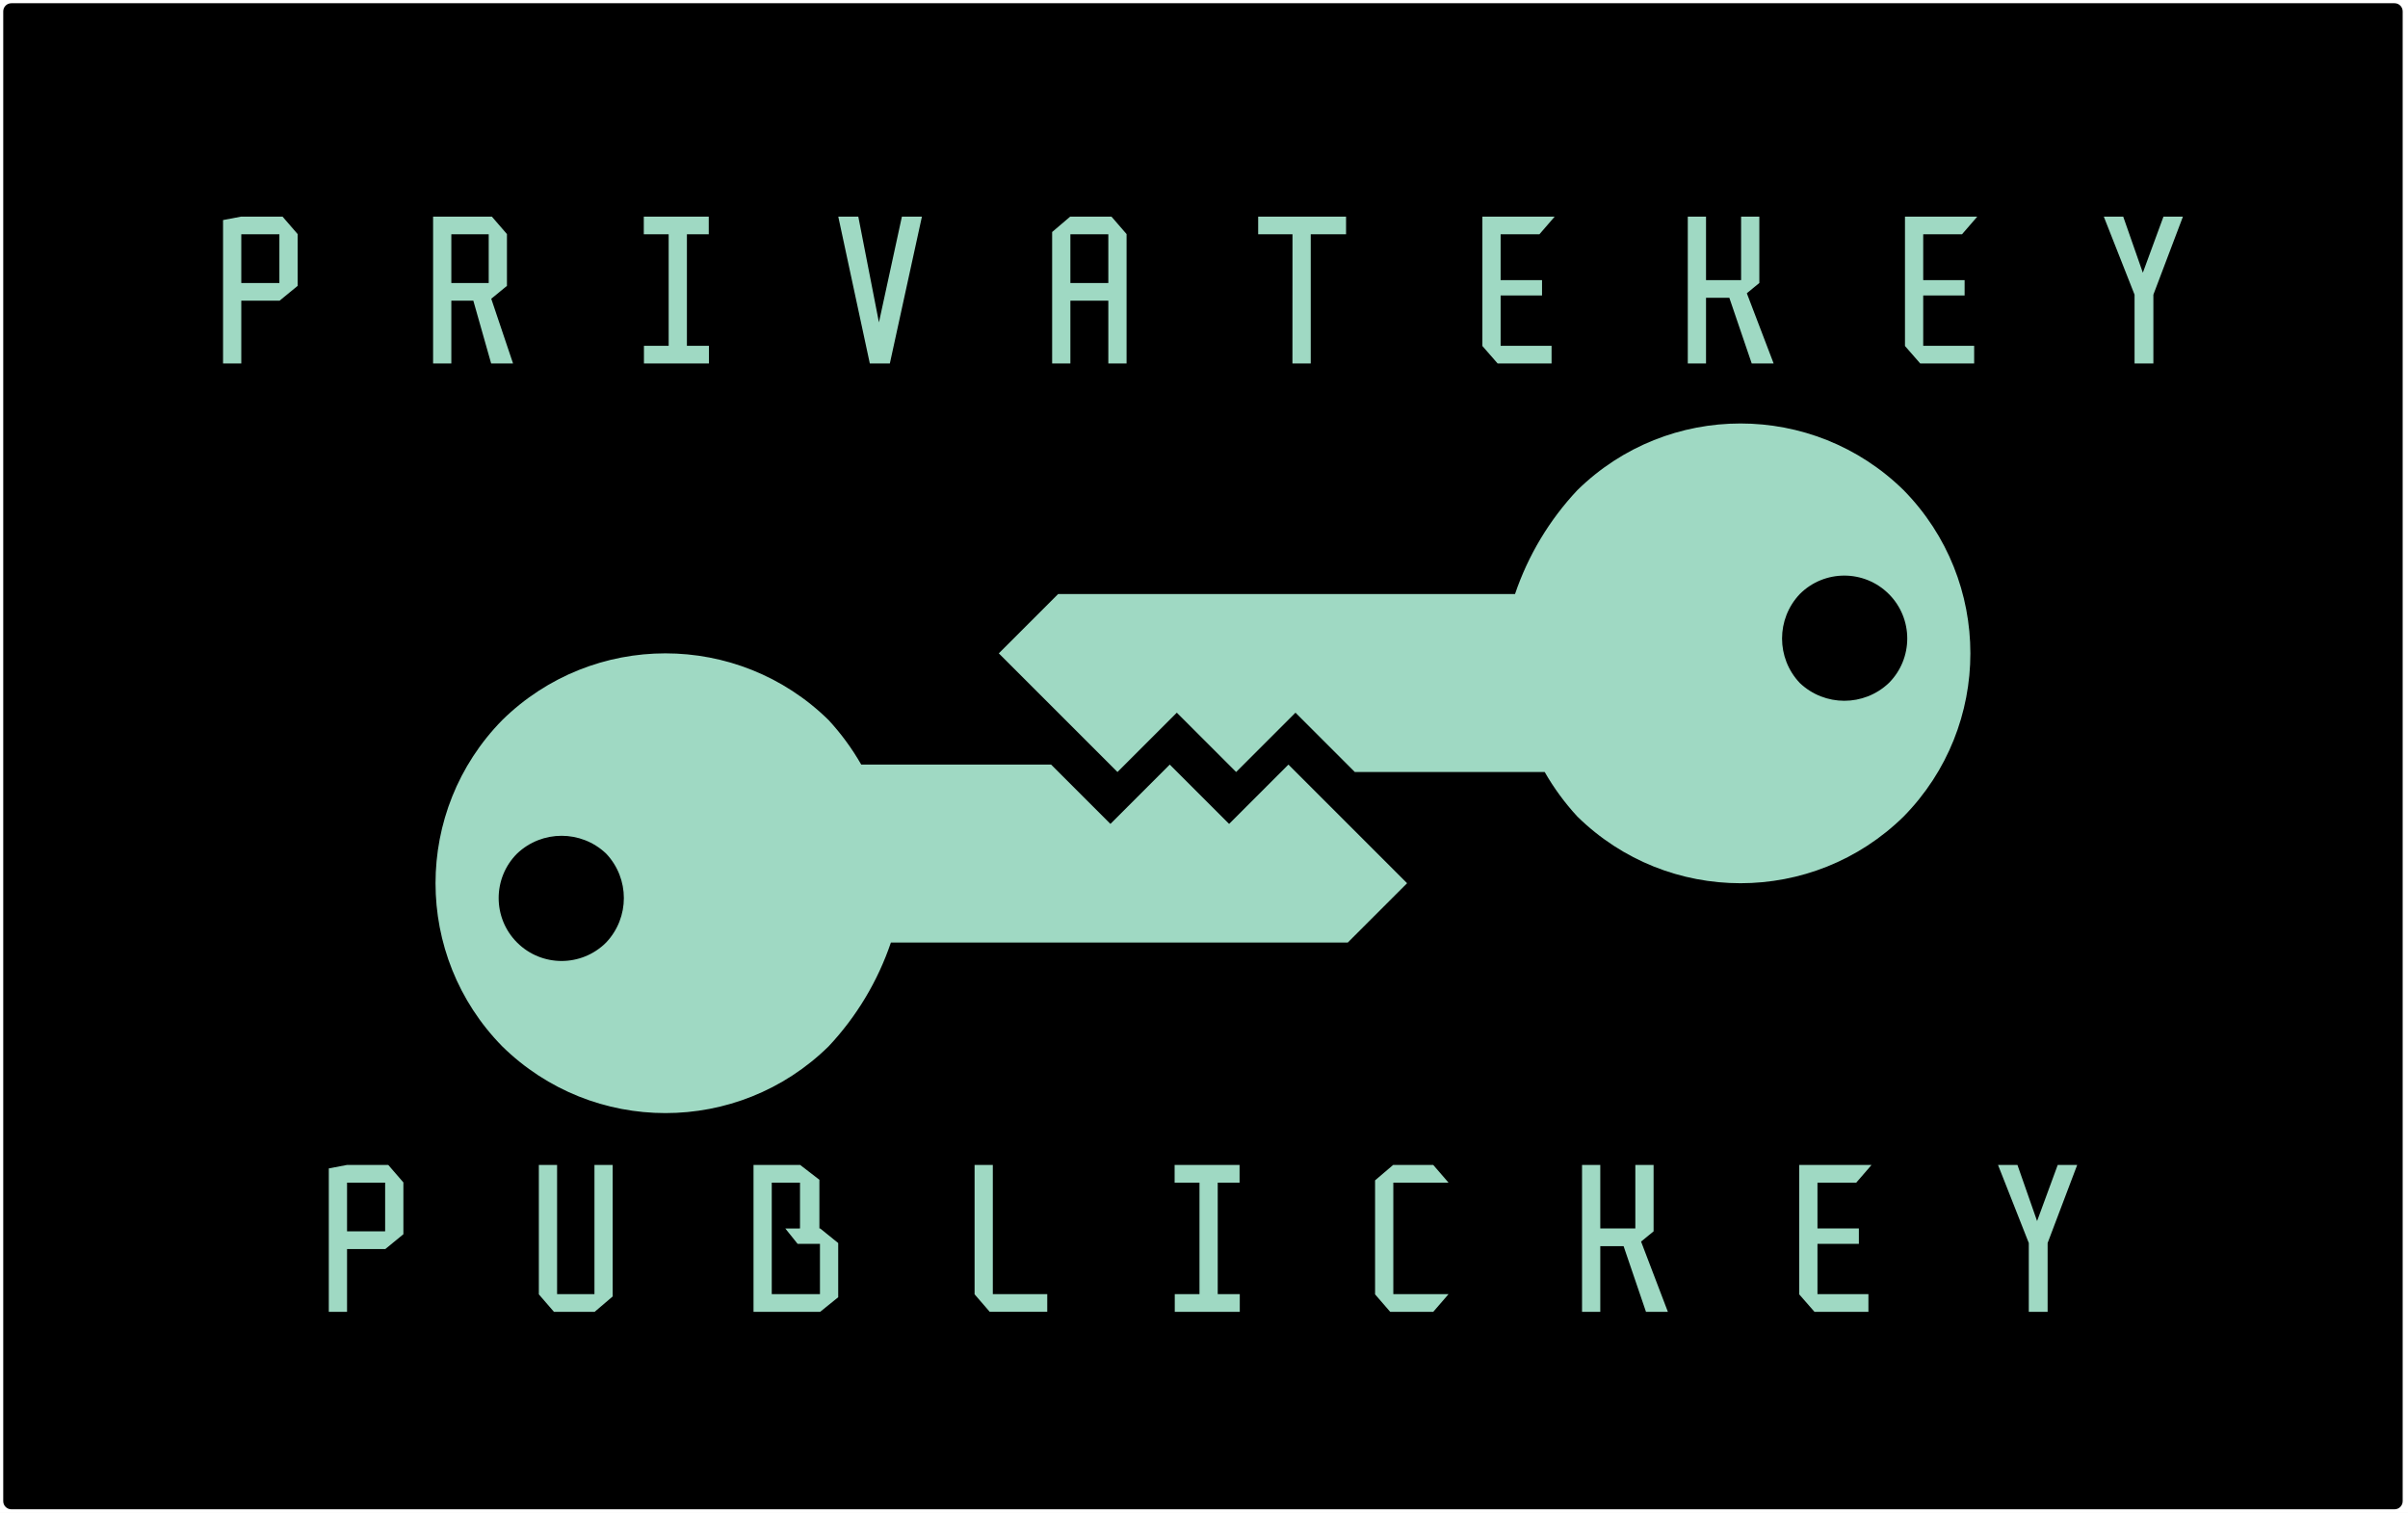
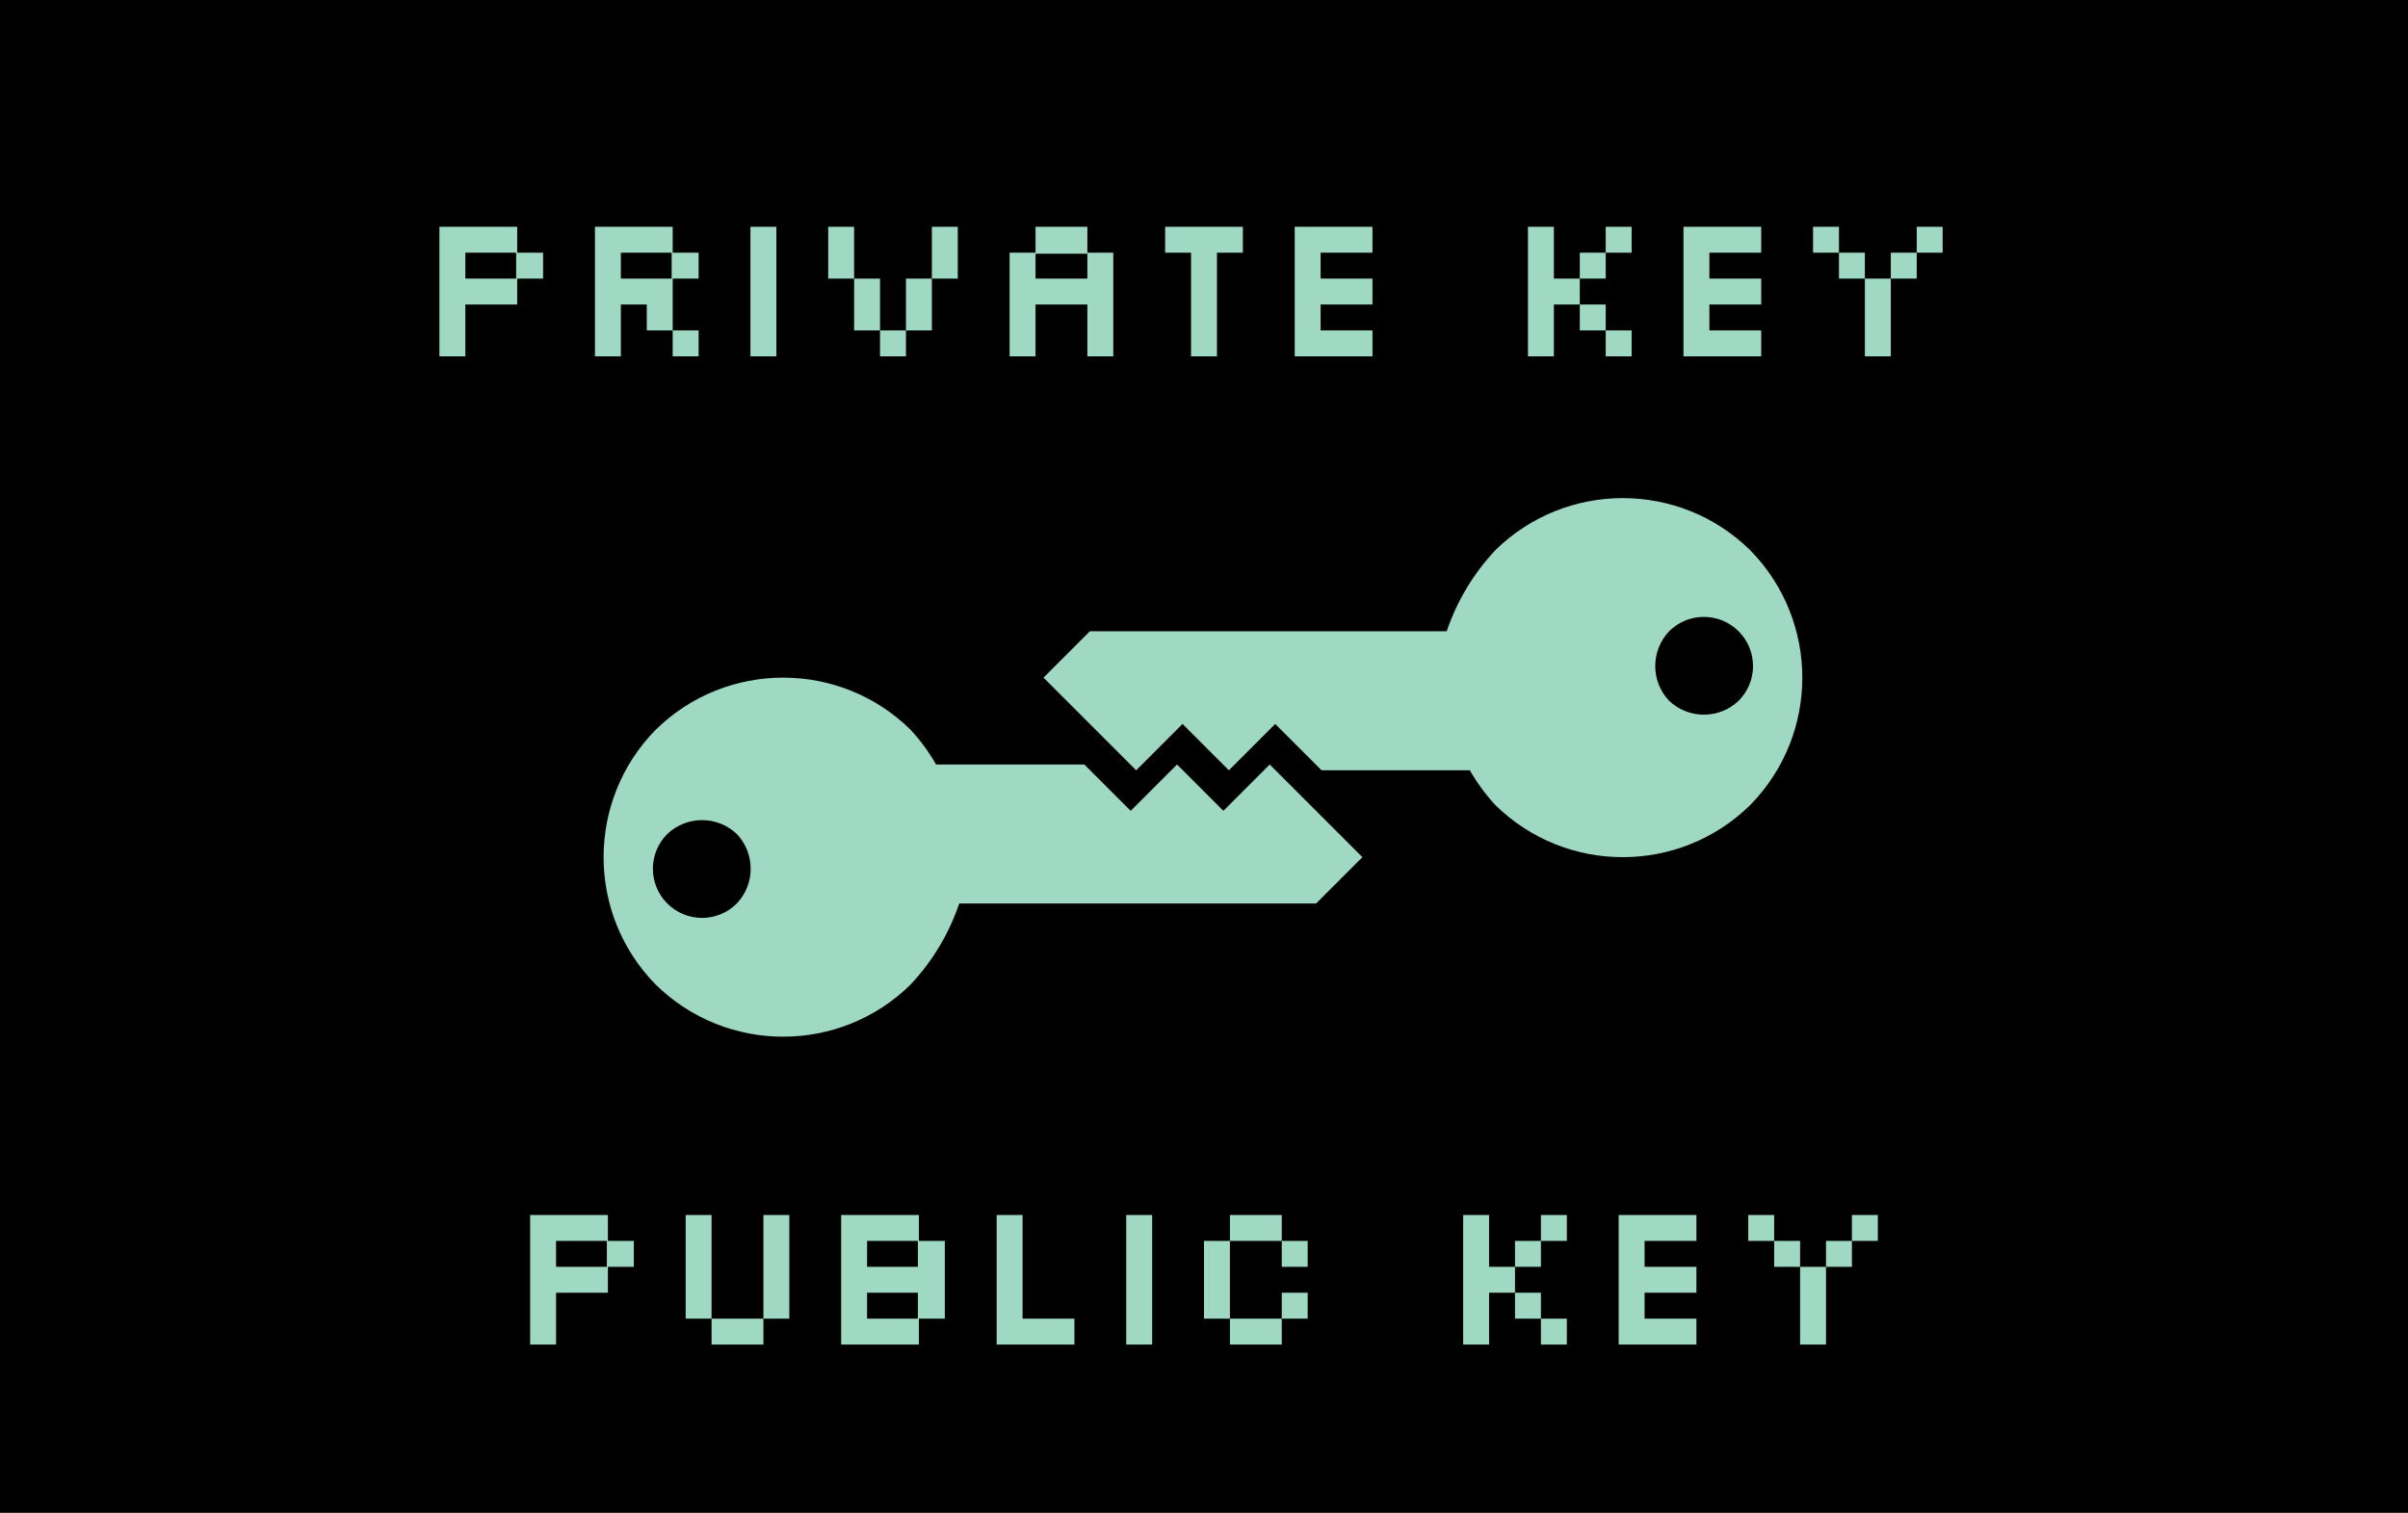
<svg xmlns="http://www.w3.org/2000/svg" xmlns:ns1="http://vectornator.io" height="100%" stroke-miterlimit="10" style="fill-rule:nonzero;clip-rule:evenodd;stroke-linecap:round;stroke-linejoin:round;" version="1.1" viewBox="0 0 1486.57 934.05" width="100%" xml:space="preserve">
  <defs />
-   <path d="M0 0L1486.57 0L1486.57 934.05L0 934.05L0 0Z" fill="#ffffff" fill-rule="nonzero" opacity="1" stroke="none" />
+   <path d="M0 0L1486.57 0L1486.57 934.05L0 934.05L0 0Z" fill="#000000" fill-rule="nonzero" opacity="1" stroke="none" />
  <g id="Layer-1" ns1:layerName="Layer 1">
-     <g opacity="1" ns1:layerName="Group 5">
-       <g opacity="1" ns1:layerName="Group 1">
-         <path d="M2 7C2 4.239 4.239 2 7 2L1478.28 2C1481.04 2 1483.28 4.239 1483.28 7L1483.28 926.869C1483.28 929.63 1481.04 931.869 1478.28 931.869L7 931.869C4.239 931.869 2 929.63 2 926.869L2 7Z" fill="#000000" fill-rule="nonzero" opacity="1" stroke="none" ns1:layerName="Rectangle 1" />
+     <g opacity="1" ns1:layerName="Group 3">
+       <g opacity="1" ns1:layerName="Group 2">
+         <path d="M1030.42 432.688C1019 420.665 1019 401.8 1030.42 389.776C1042.27 377.927 1061.48 377.927 1073.33 389.776C1085.18 401.626 1085.18 420.839 1073.33 432.688C1061.31 444.111 1042.44 444.111 1030.42 432.688ZM1080.48 339.712C1036.81 296.813 966.815 296.813 923.139 339.712C909.665 354.062 899.422 371.134 893.101 389.776L672.819 389.776L644.211 418.384L701.427 475.601L730.035 446.993L758.643 475.601L787.251 446.993L815.859 475.601L907.405 475.601C911.826 483.321 917.105 490.519 923.139 497.057C966.815 539.956 1036.81 539.956 1080.48 497.057C1123.38 453.381 1123.38 383.388 1080.48 339.712Z" fill="#9fd9c3" fill-rule="nonzero" opacity="1" stroke="none" ns1:layerName="path" />
+         <path d="M454.861 514.927C466.284 526.951 466.284 545.815 454.861 557.839C443.012 569.689 423.799 569.689 411.949 557.839C400.099 545.989 400.099 526.777 411.949 514.927C423.973 503.505 442.838 503.505 454.861 514.927ZM404.797 607.903C448.473 650.803 518.466 650.803 562.142 607.903C575.616 593.553 585.859 576.482 592.18 557.839L812.462 557.839L841.07 529.231L783.854 472.015L755.246 500.623L726.638 472.015L698.03 500.623L669.422 472.015L577.876 472.015C573.455 464.294 568.176 457.097 562.142 450.559C518.466 407.66 448.473 407.66 404.797 450.559C361.898 494.235 361.898 564.227 404.797 607.903Z" fill="#9fd9c3" fill-rule="nonzero" opacity="1" stroke="none" ns1:layerName="path 1" />
      </g>
-       <g opacity="1" ns1:layerName="Group 2">
-         <path d="M1111.11 421.709C1096.49 406.313 1096.49 382.159 1111.11 366.764C1126.28 351.592 1150.88 351.592 1166.06 366.764C1181.23 381.937 1181.23 406.536 1166.06 421.709C1150.66 436.334 1126.51 436.334 1111.11 421.709ZM1175.21 302.662C1119.29 247.734 1029.67 247.734 973.75 302.662C956.497 321.036 943.382 342.894 935.289 366.764L653.241 366.764L616.611 403.394L689.871 476.653L726.5 440.023L763.13 476.653L799.76 440.023L836.389 476.653L953.604 476.653C959.265 486.539 966.024 495.754 973.75 504.125C1029.67 559.054 1119.29 559.054 1175.21 504.125C1230.14 448.203 1230.14 358.585 1175.21 302.662Z" fill="#9fd9c3" fill-rule="nonzero" opacity="1" stroke="none" ns1:layerName="path" />
-         <path d="M374.169 527.007C388.794 542.402 388.794 566.556 374.169 581.951C358.997 597.124 334.397 597.124 319.225 581.951C304.052 566.779 304.052 542.179 319.225 527.007C334.62 512.382 358.774 512.382 374.169 527.007ZM310.067 646.053C365.99 700.981 455.608 700.981 511.531 646.053C528.784 627.679 541.898 605.821 549.992 581.951L832.04 581.951L868.67 545.321L795.41 472.062L758.781 508.692L722.151 472.062L685.521 508.692L648.892 472.062L531.677 472.062C526.016 462.177 519.257 452.961 511.531 444.59C455.608 389.662 365.99 389.662 310.067 444.59C255.139 500.512 255.139 590.131 310.067 646.053Z" fill="#9fd9c3" fill-rule="nonzero" opacity="1" stroke="none" ns1:layerName="path 1" />
+       <g fill="#9fd9c3" opacity="1" stroke="none" ns1:layerName="Text 1">
+         <path d="M271.284 220.015L271.284 140.015L319.284 140.015L319.284 156.015L335.284 156.015L335.284 172.015L319.284 172.015L319.284 188.015L287.284 188.015L287.284 220.015L271.284 220.015ZM287.284 172.015L318.644 172.015L318.644 156.015L287.284 156.015L287.284 172.015Z" />
+         <path d="M367.284 220.015L367.284 140.015L415.284 140.015L415.284 156.015L431.284 156.015L431.284 172.015L415.284 172.015L415.284 204.015L431.284 204.015L431.284 220.015L415.284 220.015L415.284 204.015L399.284 204.015L399.284 188.015L383.284 188.015L383.284 220.015L367.284 220.015ZM383.284 172.015L414.644 172.015L414.644 156.015L383.284 156.015L383.284 172.015Z" />
+         <path d="M463.284 220.015L463.284 140.015L479.284 140.015L479.284 220.015L463.284 220.015Z" />
+         <path d="M543.284 220.015L543.284 204.015L527.284 204.015L527.284 172.015L511.284 172.015L511.284 140.015L527.284 140.015L527.284 172.015L543.284 172.015L543.284 204.015L559.284 204.015L559.284 220.015L543.284 220.015ZM575.284 172.015L575.284 140.015L591.284 140.015L591.284 172.015L575.284 172.015ZM559.284 204.015L559.284 172.015L575.284 172.015L575.284 204.015L559.284 204.015Z" />
+         <path d="M623.284 220.015L623.284 156.015L639.284 156.015L639.284 140.015L671.284 140.015L671.284 156.015L687.284 156.015L687.284 220.015L671.284 220.015L671.284 188.015L639.284 188.015L639.284 220.015L623.284 220.015ZM639.284 172.015L671.284 172.015L671.284 156.655L639.284 156.655L639.284 172.015Z" />
+         <path d="M735.284 220.015L735.284 156.015L719.284 156.015L719.284 140.015L767.284 140.015L767.284 156.015L751.284 156.015L751.284 220.015L735.284 220.015Z" />
+         <path d="M799.284 220.015L799.284 140.015L847.284 140.015L847.284 156.015L815.284 156.015L815.284 172.015L847.284 172.015L847.284 188.015L815.284 188.015L815.284 204.015L847.284 204.015L847.284 220.015L799.284 220.015Z" />
+         <path d="M943.284 220.015L943.284 140.015L959.284 140.015L959.284 172.015L975.284 172.015L975.284 188.015L991.284 188.015L991.284 204.015L1007.28 204.015L1007.28 220.015L991.284 220.015L991.284 204.015L975.284 204.015L975.284 188.015L959.284 188.015L959.284 220.015L943.284 220.015ZM991.284 156.015L991.284 140.015L1007.28 140.015L1007.28 156.015L991.284 156.015ZM975.284 172.015L975.284 156.015L991.284 156.015L991.284 172.015L975.284 172.015Z" />
+         <path d="M1039.28 220.015L1039.28 140.015L1087.28 140.015L1087.28 156.015L1055.28 156.015L1055.28 172.015L1087.28 172.015L1087.28 188.015L1055.28 188.015L1055.28 204.015L1087.28 204.015L1087.28 220.015L1039.28 220.015Z" />
+         <path d="M1151.28 220.015L1151.28 172.015L1135.28 172.015L1135.28 156.015L1119.28 156.015L1119.28 140.015L1135.28 140.015L1135.28 156.015L1151.28 156.015L1151.28 172.015L1167.28 172.015L1167.28 220.015L1151.28 220.015ZM1183.28 156.015L1183.28 140.015L1199.28 140.015L1199.28 156.015L1183.28 156.015ZM1167.28 172.015L1167.28 156.015L1183.28 156.015L1183.28 172.015L1167.28 172.015Z" />
      </g>
-       <g opacity="1" ns1:layerName="Group 3">
-         <path d="M137.699 224.415L137.699 135.871L148.835 133.747L148.963 133.747L148.963 224.415L137.699 224.415ZM148.963 185.643L148.963 174.735L172.481 174.735L172.481 185.643L148.963 185.643ZM172.481 185.643L172.481 144.655L183.745 144.655L183.745 176.501L172.609 185.643L172.481 185.643ZM148.963 144.655L148.963 133.747L174.425 133.747L183.745 144.527L183.745 144.655L148.963 144.655Z" fill="#9fd9c3" fill-rule="nonzero" opacity="1" stroke="none" />
-         <path d="M267.367 224.415L267.367 133.747L278.631 133.747L278.631 224.415L267.367 224.415ZM303.211 224.415L292.209 185.643L301.179 178.239L316.689 224.291L316.689 224.415L303.211 224.415ZM278.631 185.643L278.631 174.735L301.699 174.735L301.699 185.643L278.631 185.643ZM301.699 185.643L301.699 144.655L312.963 144.655L312.963 176.501L301.827 185.643L301.699 185.643ZM278.631 144.655L278.631 133.747L303.645 133.747L312.963 144.527L312.963 144.655L278.631 144.655Z" fill="#9fd9c3" fill-rule="nonzero" opacity="1" stroke="none" />
-         <path d="M412.797 224.415L412.797 144.655L422.117 133.747L424.061 133.747L424.061 213.507L414.741 224.415L412.797 224.415ZM397.535 224.415L397.535 213.507L412.797 213.507L412.797 224.415L397.535 224.415ZM414.741 224.415L424.061 213.507L437.671 213.507L437.671 224.415L414.741 224.415ZM397.443 144.655L397.443 133.747L422.117 133.747L412.797 144.655L397.443 144.655ZM424.061 144.655L424.061 133.747L437.543 133.747L437.543 144.655L424.061 144.655Z" fill="#9fd9c3" fill-rule="nonzero" opacity="1" stroke="none" />
-         <path d="M536.976 224.415L517.532 133.875L517.532 133.747L529.866 133.747L546.188 217.391L537.104 224.415L536.976 224.415ZM537.104 224.415L556.784 133.747L569.116 133.747L569.116 133.875L549.344 224.415L537.104 224.415Z" fill="#9fd9c3" fill-rule="nonzero" opacity="1" stroke="none" />
-         <path d="M649.533 224.415L649.533 143.245L660.669 133.747L660.797 133.747L660.797 224.415L649.533 224.415ZM660.797 185.643L660.797 174.735L684.221 174.735L684.221 185.643L660.797 185.643ZM684.221 224.415L684.221 144.655L695.485 144.655L695.485 224.415L684.221 224.415ZM660.797 144.655L660.797 133.747L686.167 133.747L695.485 144.527L695.485 144.655L660.797 144.655Z" fill="#9fd9c3" fill-rule="nonzero" opacity="1" stroke="none" />
-         <path d="M797.879 224.415L797.915 144.655L807.235 133.747L809.179 133.747L809.179 224.415L797.879 224.415ZM776.729 144.655L776.729 133.747L807.235 133.747L797.915 144.655L776.729 144.655ZM809.179 144.655L809.179 133.747L830.985 133.747L830.985 144.655L809.179 144.655Z" fill="#9fd9c3" fill-rule="nonzero" opacity="1" stroke="none" />
-         <path d="M924.555 224.415L915.143 213.635L915.143 213.507L957.855 213.507L957.855 224.415L924.555 224.415ZM915.143 213.507L915.143 133.747L926.407 133.747L926.407 213.507L915.143 213.507ZM926.407 182.437L926.407 172.953L951.969 172.953L951.969 182.437L926.407 182.437ZM926.407 144.655L926.407 133.747L959.671 133.747L959.671 133.875L950.351 144.655L926.407 144.655Z" fill="#9fd9c3" fill-rule="nonzero" opacity="1" stroke="none" />
-         <path d="M1081.42 224.415L1067.39 183.255L1076.86 177.027L1094.9 224.287L1094.9 224.415L1081.42 224.415ZM1041.95 224.415L1041.95 133.747L1053.21 133.747L1053.21 224.415L1041.95 224.415ZM1053.21 183.861L1053.21 172.953L1074.86 172.953L1074.86 183.861L1053.21 183.861ZM1074.86 183.861L1074.86 133.747L1086.12 133.747L1086.12 174.719L1074.98 183.861L1074.86 183.861Z" fill="#9fd9c3" fill-rule="nonzero" opacity="1" stroke="none" />
-         <path d="M1185.44 224.415L1176.03 213.635L1176.03 213.507L1218.74 213.507L1218.74 224.415L1185.44 224.415ZM1176.03 213.507L1176.03 133.747L1187.29 133.747L1187.29 213.507L1176.03 213.507ZM1187.29 182.437L1187.29 172.953L1212.85 172.953L1212.85 182.437L1187.29 182.437ZM1187.29 144.655L1187.29 133.747L1220.56 133.747L1220.56 133.875L1211.24 144.655L1187.29 144.655Z" fill="#9fd9c3" fill-rule="nonzero" opacity="1" stroke="none" />
-         <path d="M1317.76 181.931L1298.82 133.885L1298.82 133.747L1310.76 133.747L1325.15 174.893L1317.89 181.931L1317.76 181.931ZM1317.76 224.415L1317.76 181.931L1329.38 181.931L1329.38 224.415L1317.76 224.415ZM1317.89 181.931L1335.61 133.747L1347.58 133.747L1347.58 133.875L1329.38 181.931L1317.89 181.931Z" fill="#9fd9c3" fill-rule="nonzero" opacity="1" stroke="none" />
-       </g>
-       <g opacity="1" ns1:layerName="Group 4">
-         <path d="M202.984 809.947L202.984 721.403L214.12 719.279L214.248 719.279L214.248 809.947L202.984 809.947ZM214.248 771.175L214.248 760.267L237.766 760.267L237.766 771.175L214.248 771.175ZM237.766 771.175L237.766 730.187L249.03 730.187L249.03 762.033L237.894 771.175L237.766 771.175ZM214.248 730.187L214.248 719.279L239.71 719.279L249.03 730.059L249.03 730.187L214.248 730.187Z" fill="#9fd9c3" fill-rule="nonzero" opacity="1" stroke="none" />
-         <path d="M366.984 809.947L366.984 719.279L378.248 719.279L378.248 800.449L367.112 809.947L366.984 809.947ZM341.972 809.947L332.652 799.167L332.652 799.039L366.984 799.039L366.984 809.947L341.972 809.947ZM332.652 799.039L332.652 719.279L343.916 719.279L343.916 799.039L332.652 799.039Z" fill="#9fd9c3" fill-rule="nonzero" opacity="1" stroke="none" />
-         <path d="M476.441 730.187L476.441 719.279L493.877 719.279L493.877 730.187L476.441 730.187ZM465.177 809.947L465.177 799.039L506.199 799.039L506.199 809.947L465.177 809.947ZM465.177 799.039L465.177 719.279L476.441 719.279L476.441 799.039L465.177 799.039ZM505.853 761.727L500.691 758.485L493.877 758.485L493.877 719.279L494.005 719.279L505.853 728.419L505.853 761.727ZM492.399 767.969L484.825 758.521L493.877 758.485L506.199 758.485L506.199 767.969L492.399 767.969ZM506.199 809.947L506.199 758.485L506.327 758.485L517.463 767.485L517.463 800.949L506.327 809.947L506.199 809.947Z" fill="#9fd9c3" fill-rule="nonzero" opacity="1" stroke="none" />
-         <path d="M610.974 809.911L601.654 799.131L601.654 799.003L646.516 799.003L646.516 809.911L610.974 809.911ZM601.654 799.003L601.654 719.279L612.918 719.279L612.918 799.003L601.654 799.003Z" fill="#9fd9c3" fill-rule="nonzero" opacity="1" stroke="none" />
-         <path d="M740.498 809.947L740.498 730.187L749.818 719.279L751.762 719.279L751.762 799.039L742.442 809.947L740.498 809.947ZM725.236 809.947L725.236 799.039L740.498 799.039L740.498 809.947L725.236 809.947ZM742.442 809.947L751.762 799.039L765.372 799.039L765.372 809.947L742.442 809.947ZM725.144 730.187L725.144 719.279L749.818 719.279L740.498 730.187L725.144 730.187ZM751.762 730.187L751.762 719.279L765.244 719.279L765.244 730.187L751.762 730.187Z" fill="#9fd9c3" fill-rule="nonzero" opacity="1" stroke="none" />
-         <path d="M858.216 809.947L848.896 799.167L848.896 799.039L894.136 799.039L894.136 799.167L884.816 809.947L858.216 809.947ZM848.896 799.039L848.896 728.777L860.032 719.279L860.16 719.279L860.16 799.039L848.896 799.039ZM860.16 730.187L860.16 719.279L884.816 719.279L894.136 730.059L894.136 730.187L860.16 730.187Z" fill="#9fd9c3" fill-rule="nonzero" opacity="1" stroke="none" />
-         <path d="M1016.14 809.947L1002.11 768.787L1011.58 762.559L1029.61 809.819L1029.61 809.947L1016.14 809.947ZM976.664 809.947L976.664 719.279L987.928 719.279L987.928 809.947L976.664 809.947ZM987.928 769.393L987.928 758.485L1009.57 758.485L1009.57 769.393L987.928 769.393ZM1009.57 769.393L1009.57 719.279L1020.84 719.279L1020.84 760.251L1009.7 769.393L1009.57 769.393Z" fill="#9fd9c3" fill-rule="nonzero" opacity="1" stroke="none" />
-         <path d="M1120.16 809.947L1110.74 799.167L1110.74 799.039L1153.46 799.039L1153.46 809.947L1120.16 809.947ZM1110.74 799.039L1110.74 719.279L1122.01 719.279L1122.01 799.039L1110.74 799.039ZM1122.01 767.969L1122.01 758.485L1147.57 758.485L1147.57 767.969L1122.01 767.969ZM1122.01 730.187L1122.01 719.279L1155.27 719.279L1155.27 719.407L1145.95 730.187L1122.01 730.187Z" fill="#9fd9c3" fill-rule="nonzero" opacity="1" stroke="none" />
-         <path d="M1252.47 767.463L1233.53 719.417L1233.53 719.279L1245.47 719.279L1259.87 760.425L1252.6 767.463L1252.47 767.463ZM1252.47 809.947L1252.47 767.463L1264.09 767.463L1264.09 809.947L1252.47 809.947ZM1252.6 767.463L1270.32 719.279L1282.3 719.279L1282.3 719.407L1264.09 767.463L1252.6 767.463Z" fill="#9fd9c3" fill-rule="nonzero" opacity="1" stroke="none" />
+       <g fill="#9fd9c3" opacity="1" stroke="none" ns1:layerName="Text 2">
+         <path d="M327.284 830.163L327.284 750.163L375.284 750.163L375.284 766.163L391.284 766.163L391.284 782.163L375.284 782.163L375.284 798.163L343.284 798.163L343.284 830.163L327.284 830.163ZM343.284 782.163L374.644 782.163L374.644 766.163L343.284 766.163L343.284 782.163Z" />
+         <path d="M439.284 830.163L439.284 814.163L423.284 814.163L423.284 750.163L439.284 750.163L439.284 814.163L471.284 814.163L471.284 830.163L439.284 830.163ZM471.284 814.163L471.284 750.163L487.284 750.163L487.284 814.163L471.284 814.163Z" />
+         <path d="M519.284 830.163L519.284 750.163L567.284 750.163L567.284 766.163L583.284 766.163L583.284 814.163L567.284 814.163L567.284 830.163L519.284 830.163ZM535.284 782.163L566.644 782.163L566.644 766.163L535.284 766.163L535.284 782.163ZM535.284 814.163L566.644 814.163L566.644 798.163L535.284 798.163L535.284 814.163Z" />
+         <path d="M615.284 830.163L615.284 750.163L631.284 750.163L631.284 814.163L663.284 814.163L663.284 830.163L615.284 830.163Z" />
+         <path d="M695.284 830.163L695.284 750.163L711.284 750.163L711.284 830.163L695.284 830.163Z" />
+         <path d="M791.284 782.163L791.284 766.163L759.284 766.163L759.284 750.163L791.284 750.163L791.284 766.163L807.284 766.163L807.284 782.163L791.284 782.163ZM759.284 830.163L759.284 814.163L743.284 814.163L743.284 766.163L759.284 766.163L759.284 814.163L791.284 814.163L791.284 830.163L759.284 830.163ZM791.284 814.163L791.284 798.163L807.284 798.163L807.284 814.163L791.284 814.163Z" />
+         <path d="M903.284 830.163L903.284 750.163L919.284 750.163L919.284 782.163L935.284 782.163L935.284 798.163L951.284 798.163L951.284 814.163L967.284 814.163L967.284 830.163L951.284 830.163L951.284 814.163L935.284 814.163L935.284 798.163L919.284 798.163L919.284 830.163L903.284 830.163ZM951.284 766.163L951.284 750.163L967.284 750.163L967.284 766.163L951.284 766.163ZM935.284 782.163L935.284 766.163L951.284 766.163L951.284 782.163L935.284 782.163Z" />
+         <path d="M999.284 830.163L999.284 750.163L1047.28 750.163L1047.28 766.163L1015.28 766.163L1015.28 782.163L1047.28 782.163L1047.28 798.163L1015.28 798.163L1015.28 814.163L1047.28 814.163L1047.28 830.163L999.284 830.163Z" />
+         <path d="M1111.28 830.163L1111.28 782.163L1095.28 782.163L1095.28 766.163L1079.28 766.163L1079.28 750.163L1095.28 750.163L1095.28 766.163L1111.28 766.163L1111.28 782.163L1127.28 782.163L1127.28 830.163L1111.28 830.163ZM1143.28 766.163L1143.28 750.163L1159.28 750.163L1159.28 766.163L1143.28 766.163ZM1127.28 782.163L1127.28 766.163L1143.28 766.163L1143.28 782.163L1127.28 782.163Z" />
      </g>
    </g>
  </g>
</svg>
